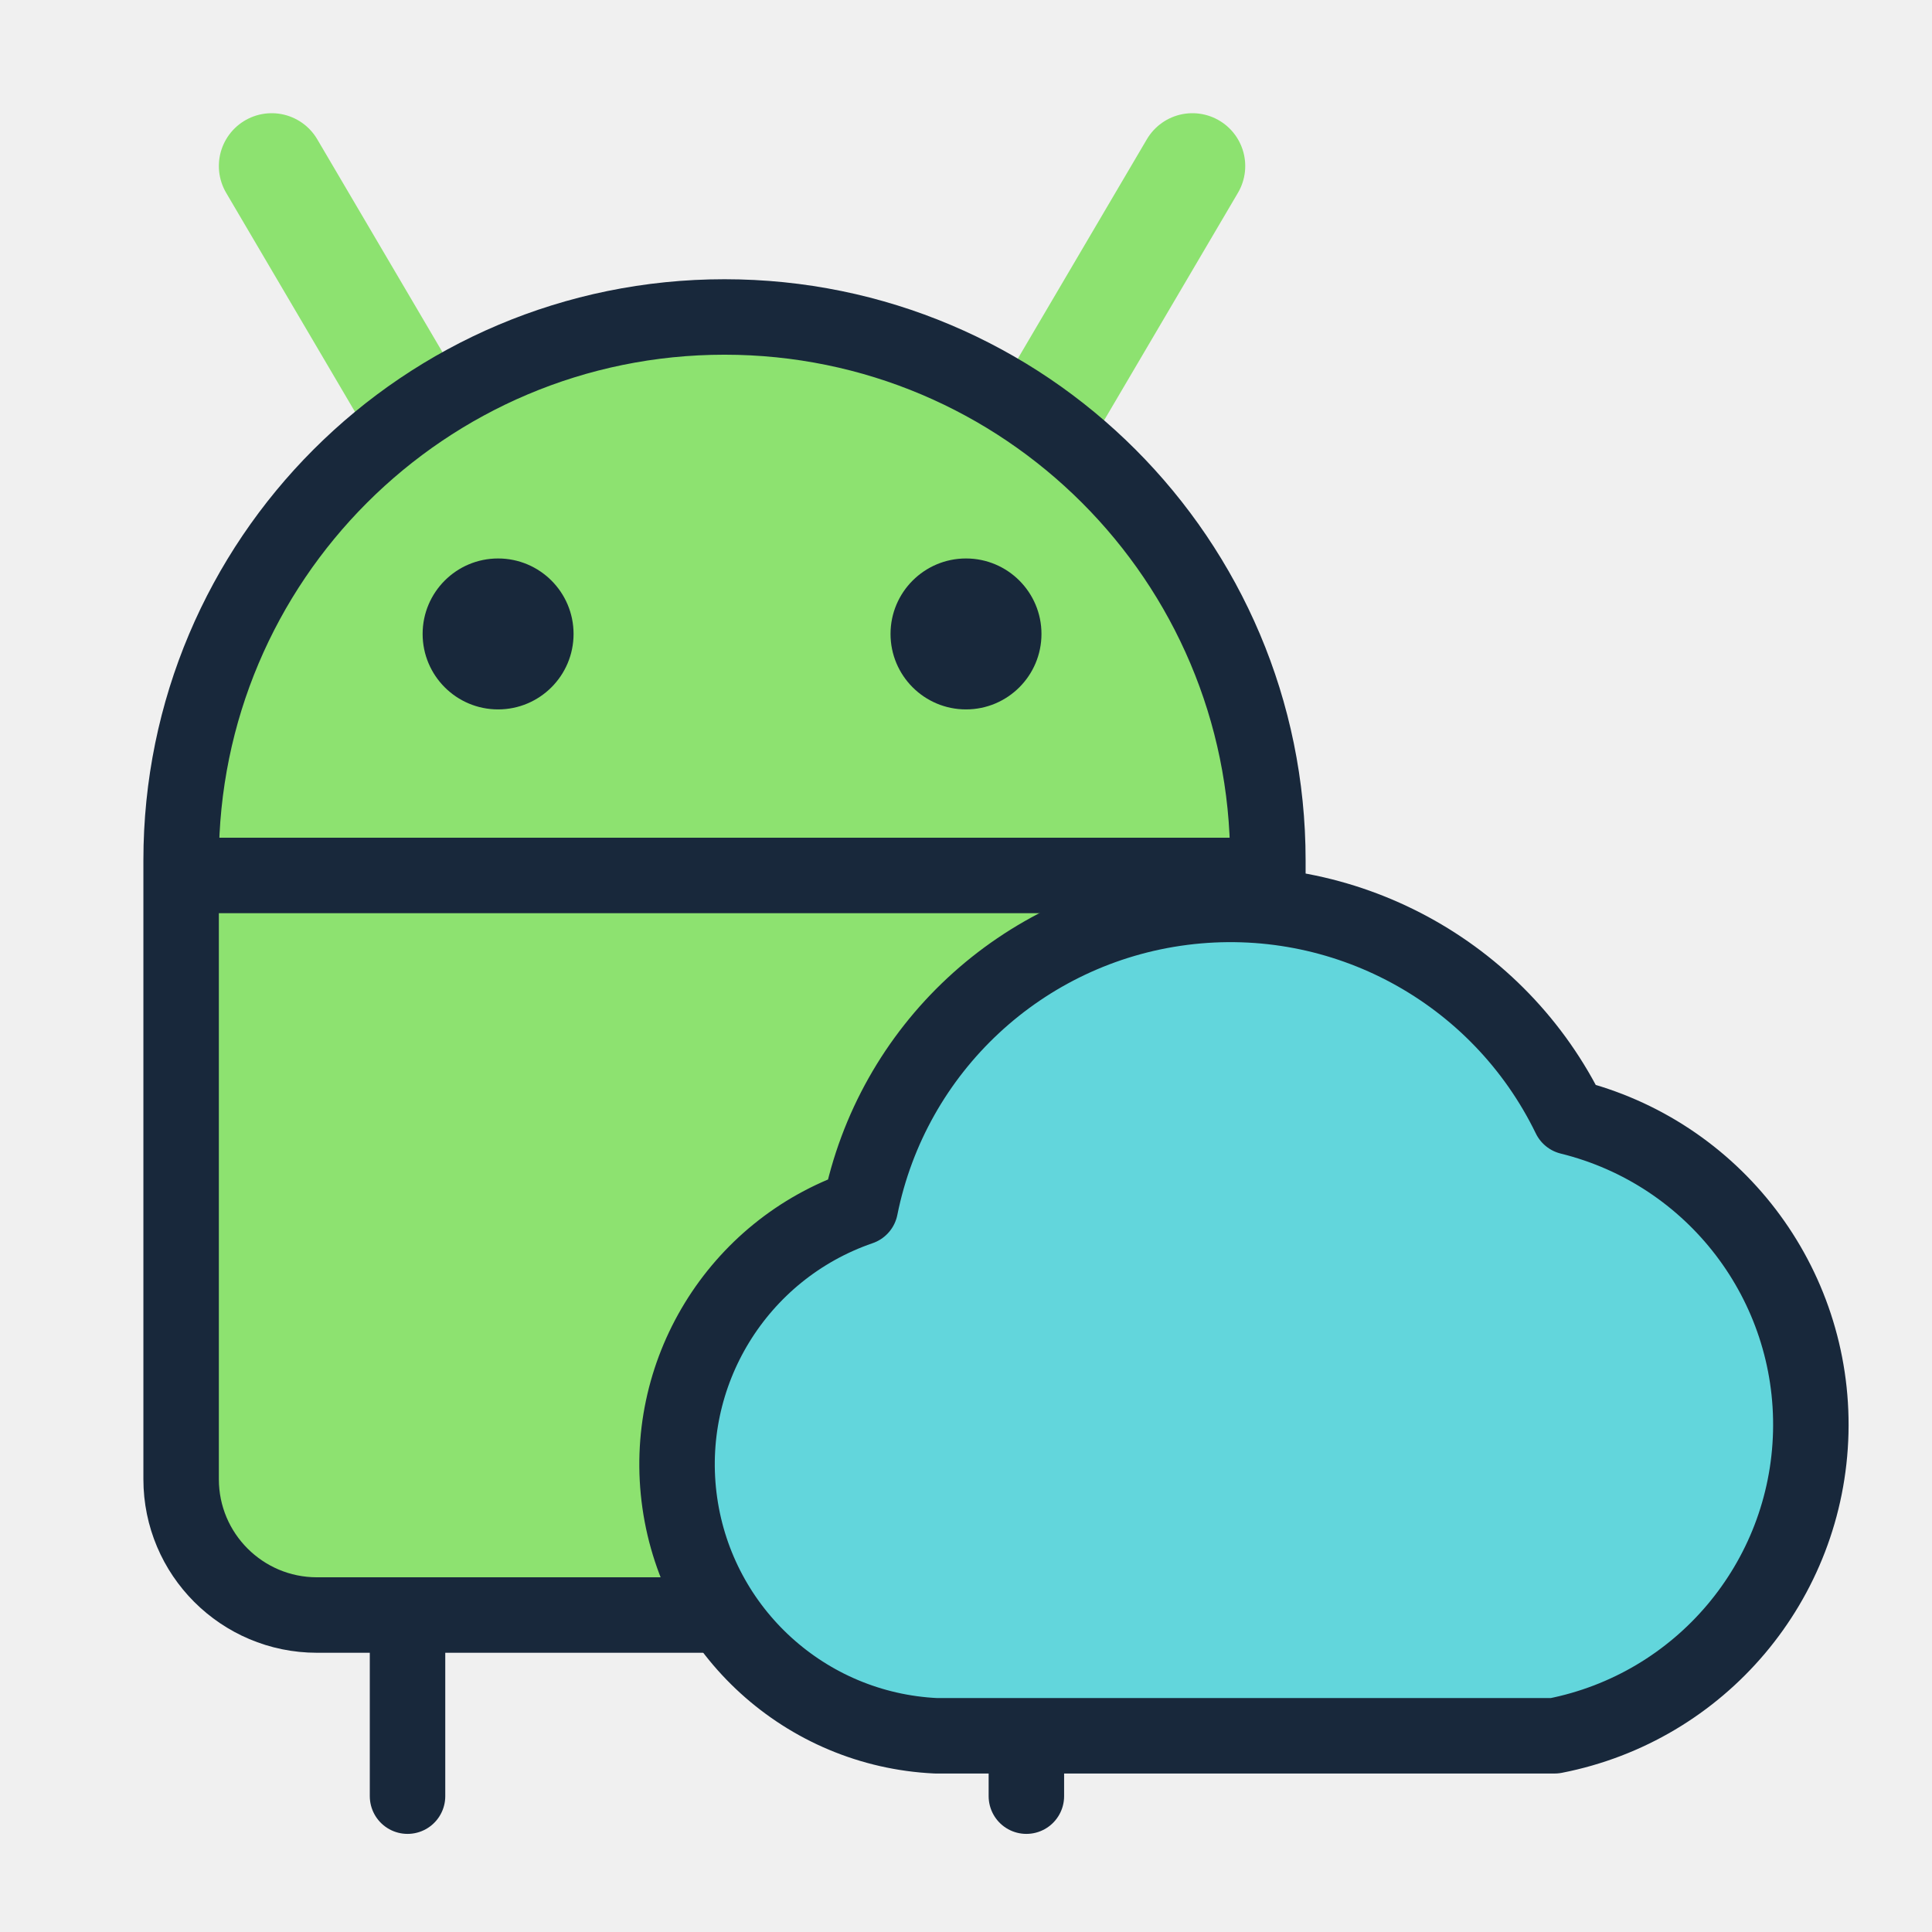
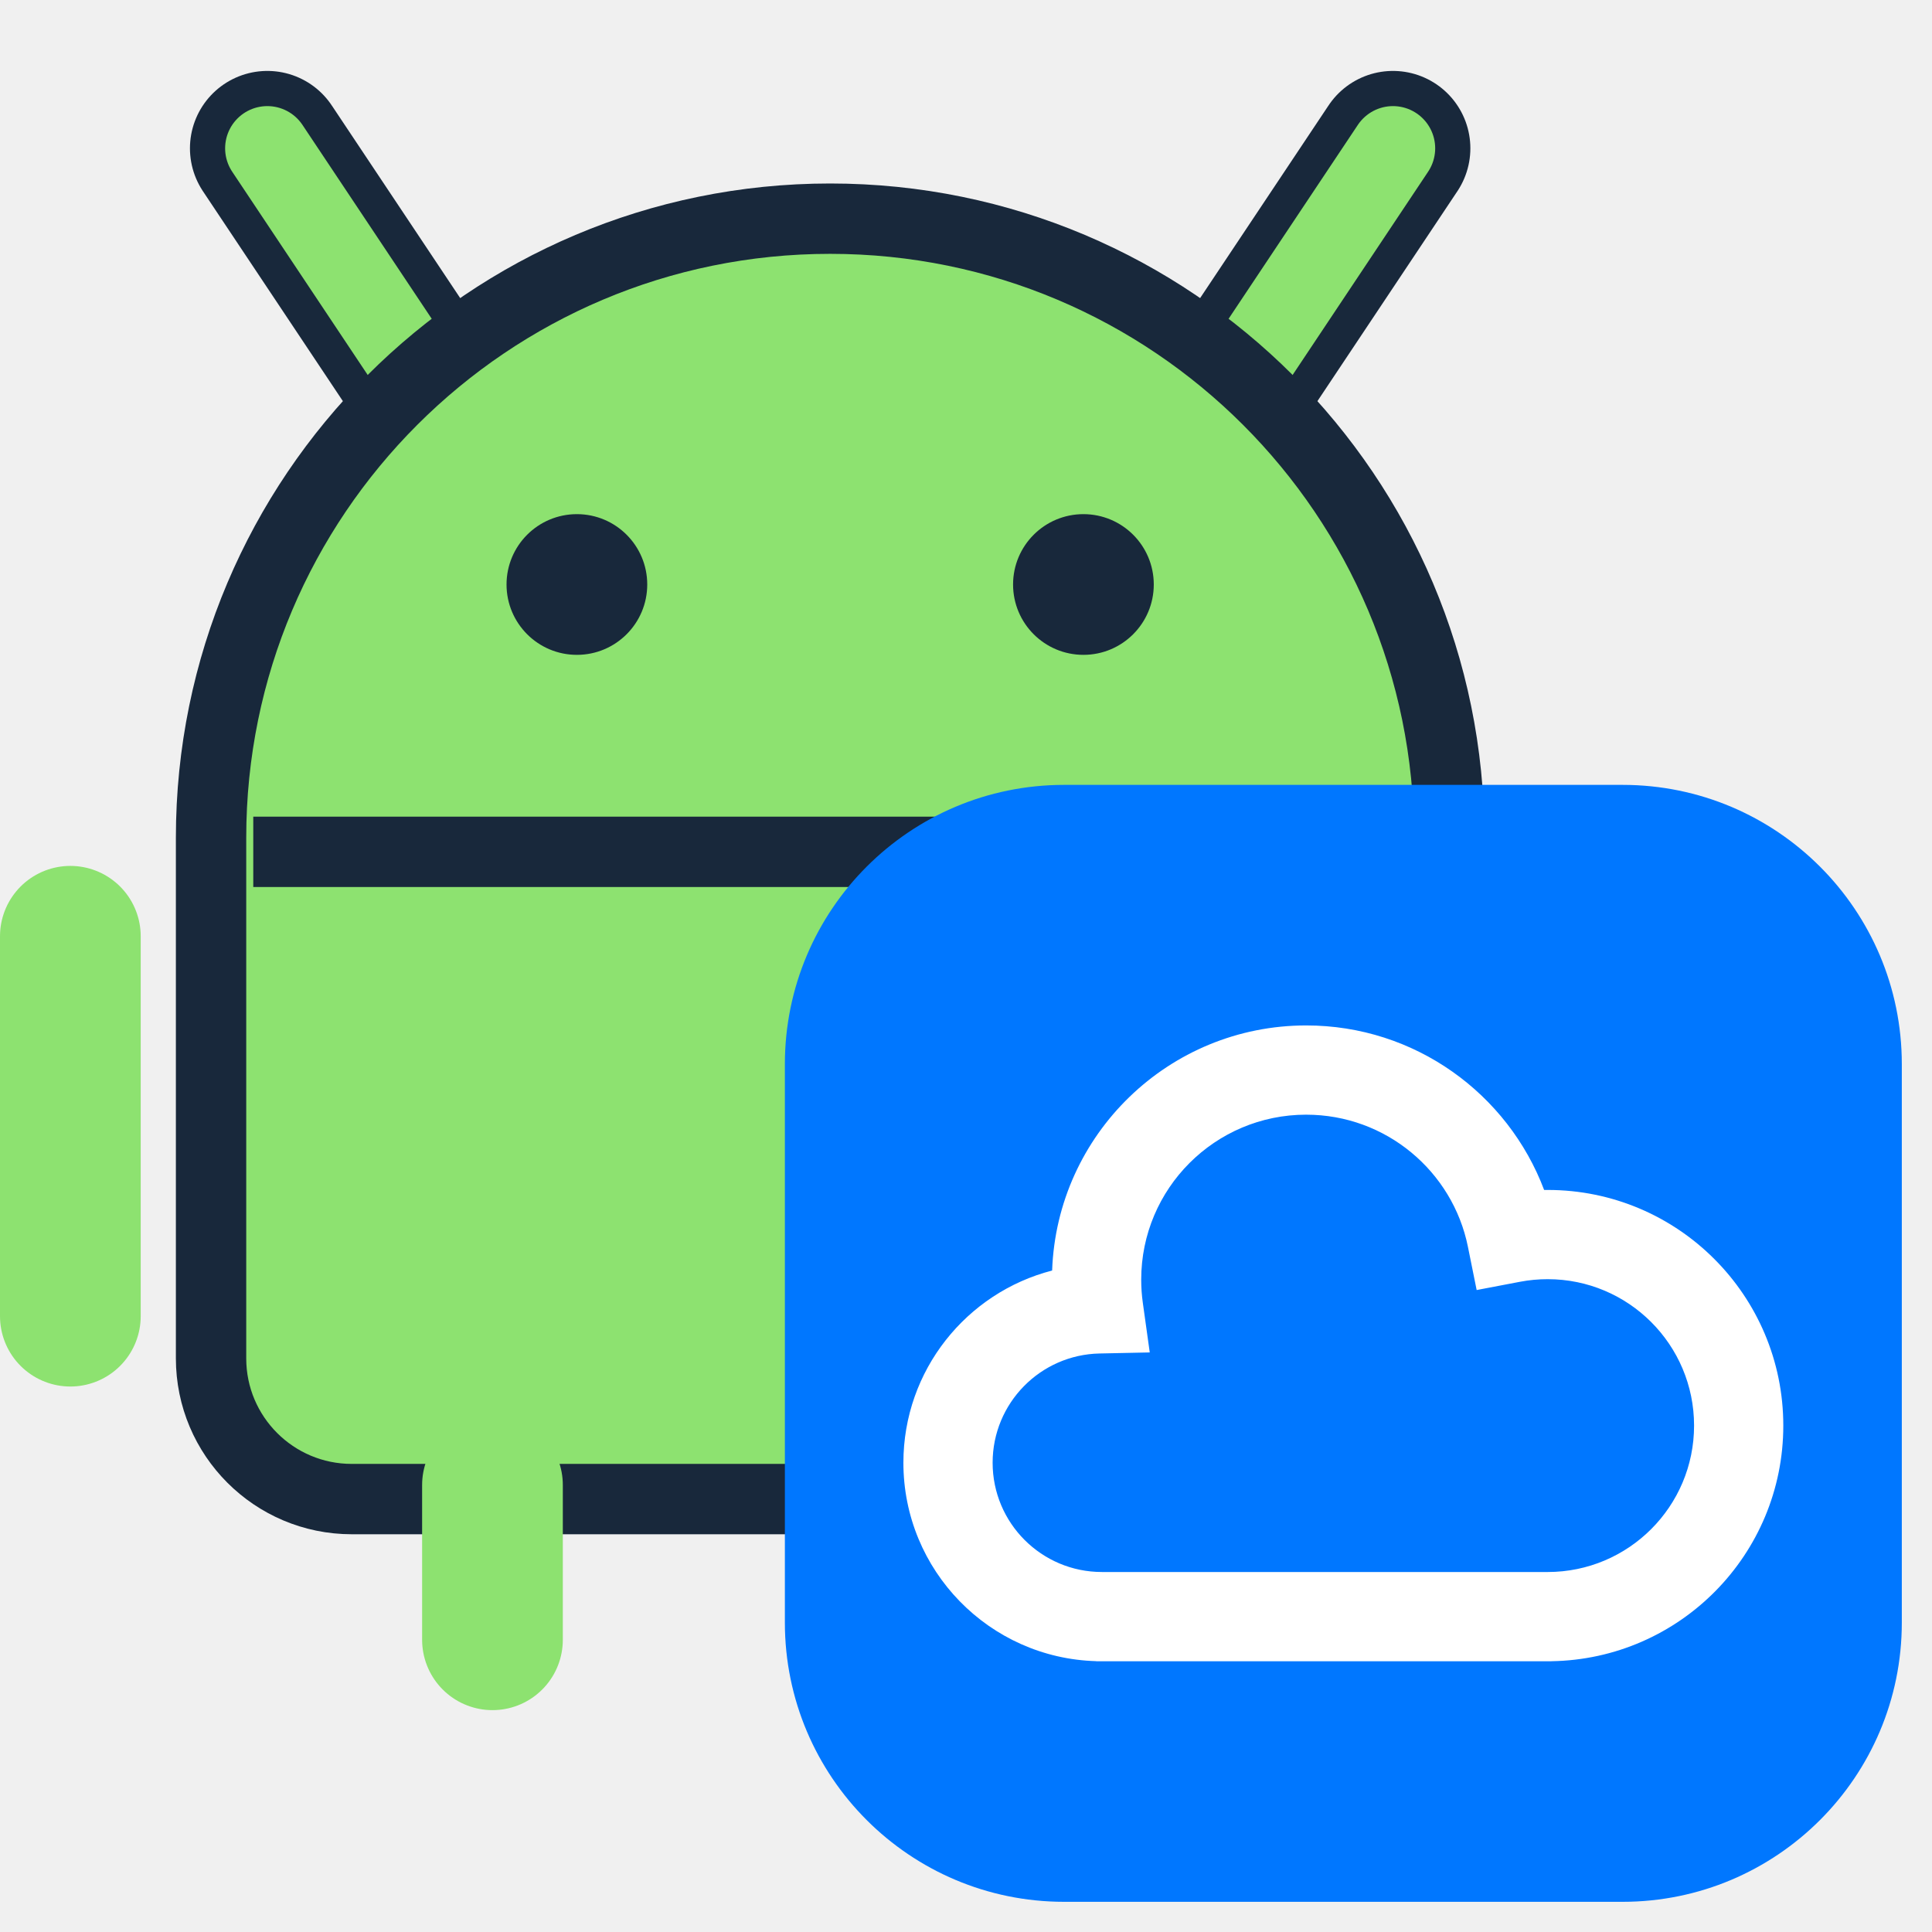
<svg xmlns="http://www.w3.org/2000/svg" width="128" height="128" viewBox="0 0 128 128">
-   <path d="M28 28L18 11m51 17l10-17" stroke="#8de270" stroke-width="7" stroke-linecap="round" />
-   <path d="M12 57a36 36 0 0 1 72 0v41a9 9 0 0 1-9 9H21a9 9 0 0 1-9-9z" fill="#8de270" stroke="#18283b" stroke-width="5" />
-   <path d="M27 107v12m41-12v12M14 58h68" stroke="#18283b" stroke-width="5" stroke-linecap="round" />
-   <circle cx="33" cy="42" r="5" fill="#18283b" />
-   <circle cx="64" cy="42" r="5" fill="#18283b" />
-   <path d="M62 115a18 18 0 0 1-5-35 25 25 0 0 1 47-6 21 21 0 0 1-1 41z" fill="#62d6dc" stroke="#18283b" stroke-width="5" stroke-linejoin="round" />
+   <g transform="translate(-4.661017 -2.292373) scale(0.9322034)">
+     <path d="M36 31L24 13m68 18l12-18" stroke="#18283b" stroke-width="11" stroke-linecap="round" />
+     <path d="M36 31L24 13m68 18l12-18" stroke="#8de270" stroke-width="6" stroke-linecap="round" />
+     <path d="M20 62a44 44 0 0 1 88 0v37a10 10 0 0 1-10 10H30a10 10 0 0 1-10-10z" fill="#8de270" stroke="#18283b" stroke-width="5" />
+     <path d="M40 108v11m48-11v11M10 69v27m108-27v27" stroke="#8de270" stroke-width="10" stroke-linecap="round" />
+     <path d="M23 63h82" stroke="#18283b" stroke-width="5" />
+     <circle cx="46" cy="44" r="5" fill="#18283b" />
+     <circle cx="82" cy="44" r="5" fill="#18283b" />
+   </g>
+   <g transform="translate(52 52) scale(0.5138889)">
+     <rect width="144" height="144" rx="36" fill="#07F" />
+     <path fill-rule="evenodd" clip-rule="evenodd" d="M67.212 42.519c-11.748 0-21.272 9.523-21.272 21.27 0 1.013.07 2.005.206 2.973l.894 6.41-6.471.136c-7.639.16-13.785 6.405-13.785 14.084 0 7.78 6.308 14.088 14.088 14.088l57.468.001c10.425 0 18.877-8.451 18.877-18.877 0-10.425-8.452-18.877-18.877-18.877a19.01 19.01 0 0 0-3.563.335l-5.59 1.066-1.126-5.578C86.1 49.833 77.503 42.52 67.211 42.52Zm31.599 70.463v.004h-58.67v-.011c-13.796-.387-24.861-11.693-24.861-25.583 0-11.918 8.147-21.933 19.176-24.78.621-17.556 15.049-31.598 32.756-31.598 14.035 0 26 8.817 30.675 21.212l.453-.003c16.779 0 30.381 13.602 30.381 30.381 0 16.622-13.348 30.126-29.91 30.378Z" fill="#fff" />
+   </g>
</svg>
